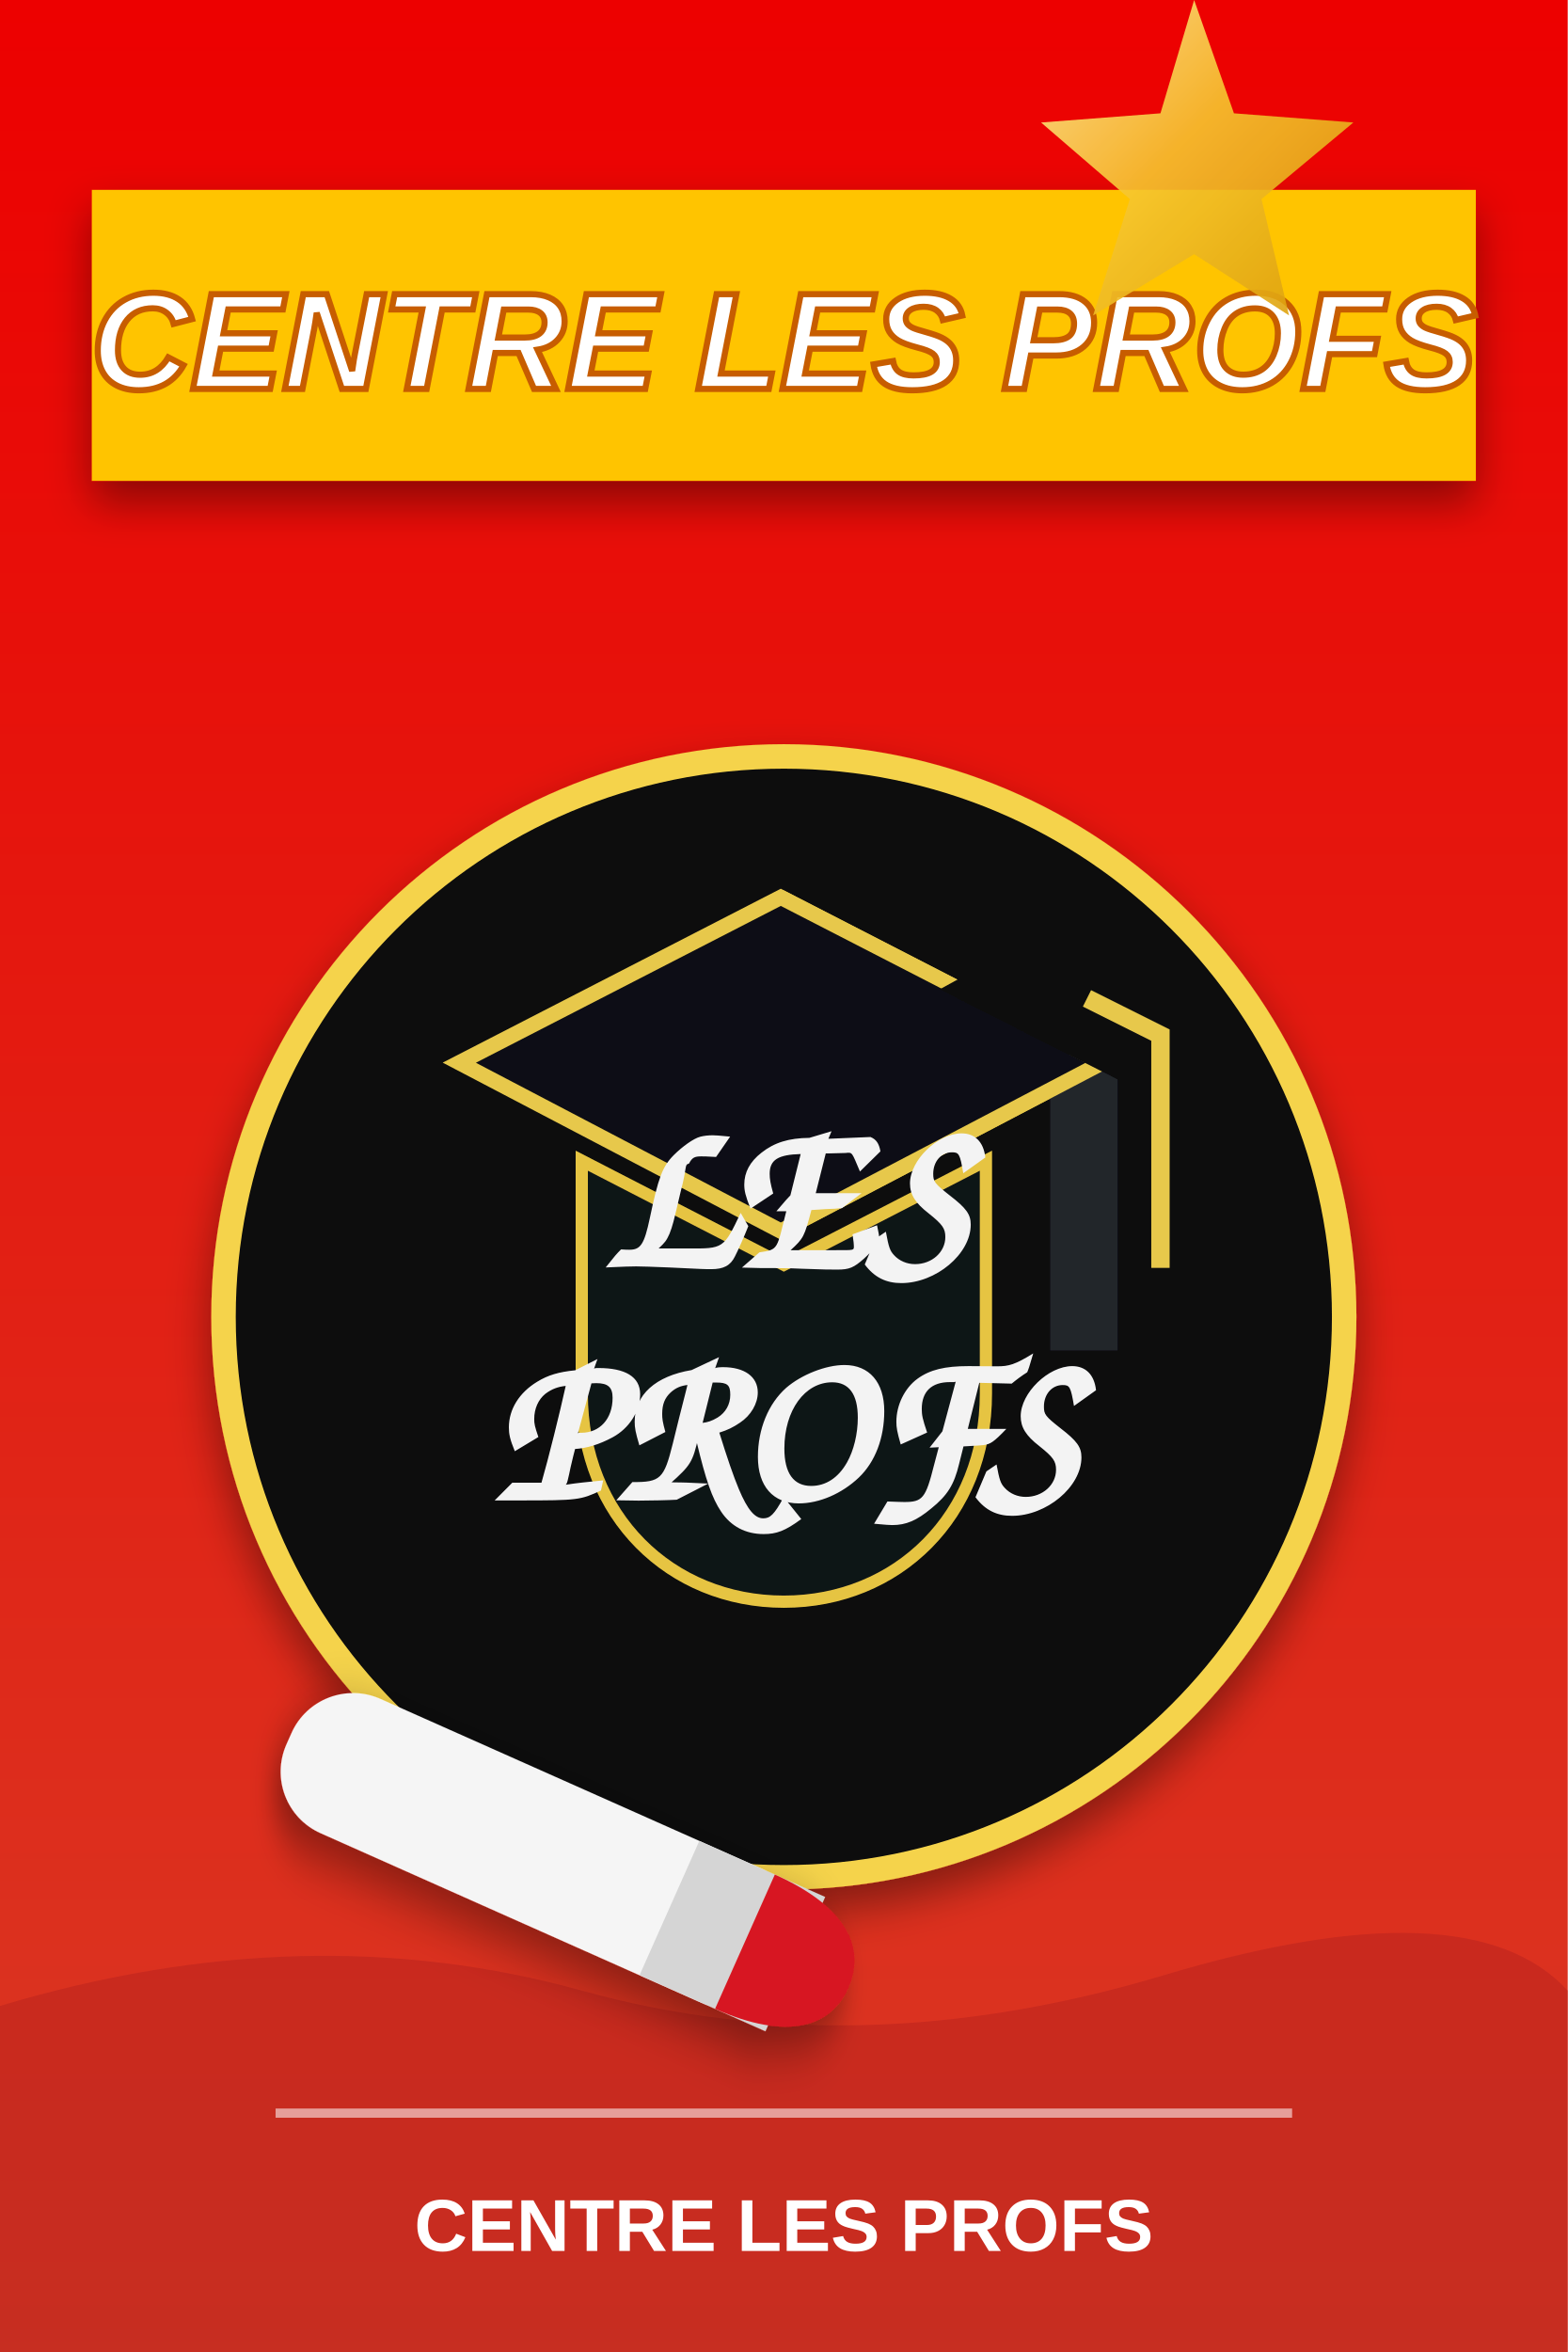
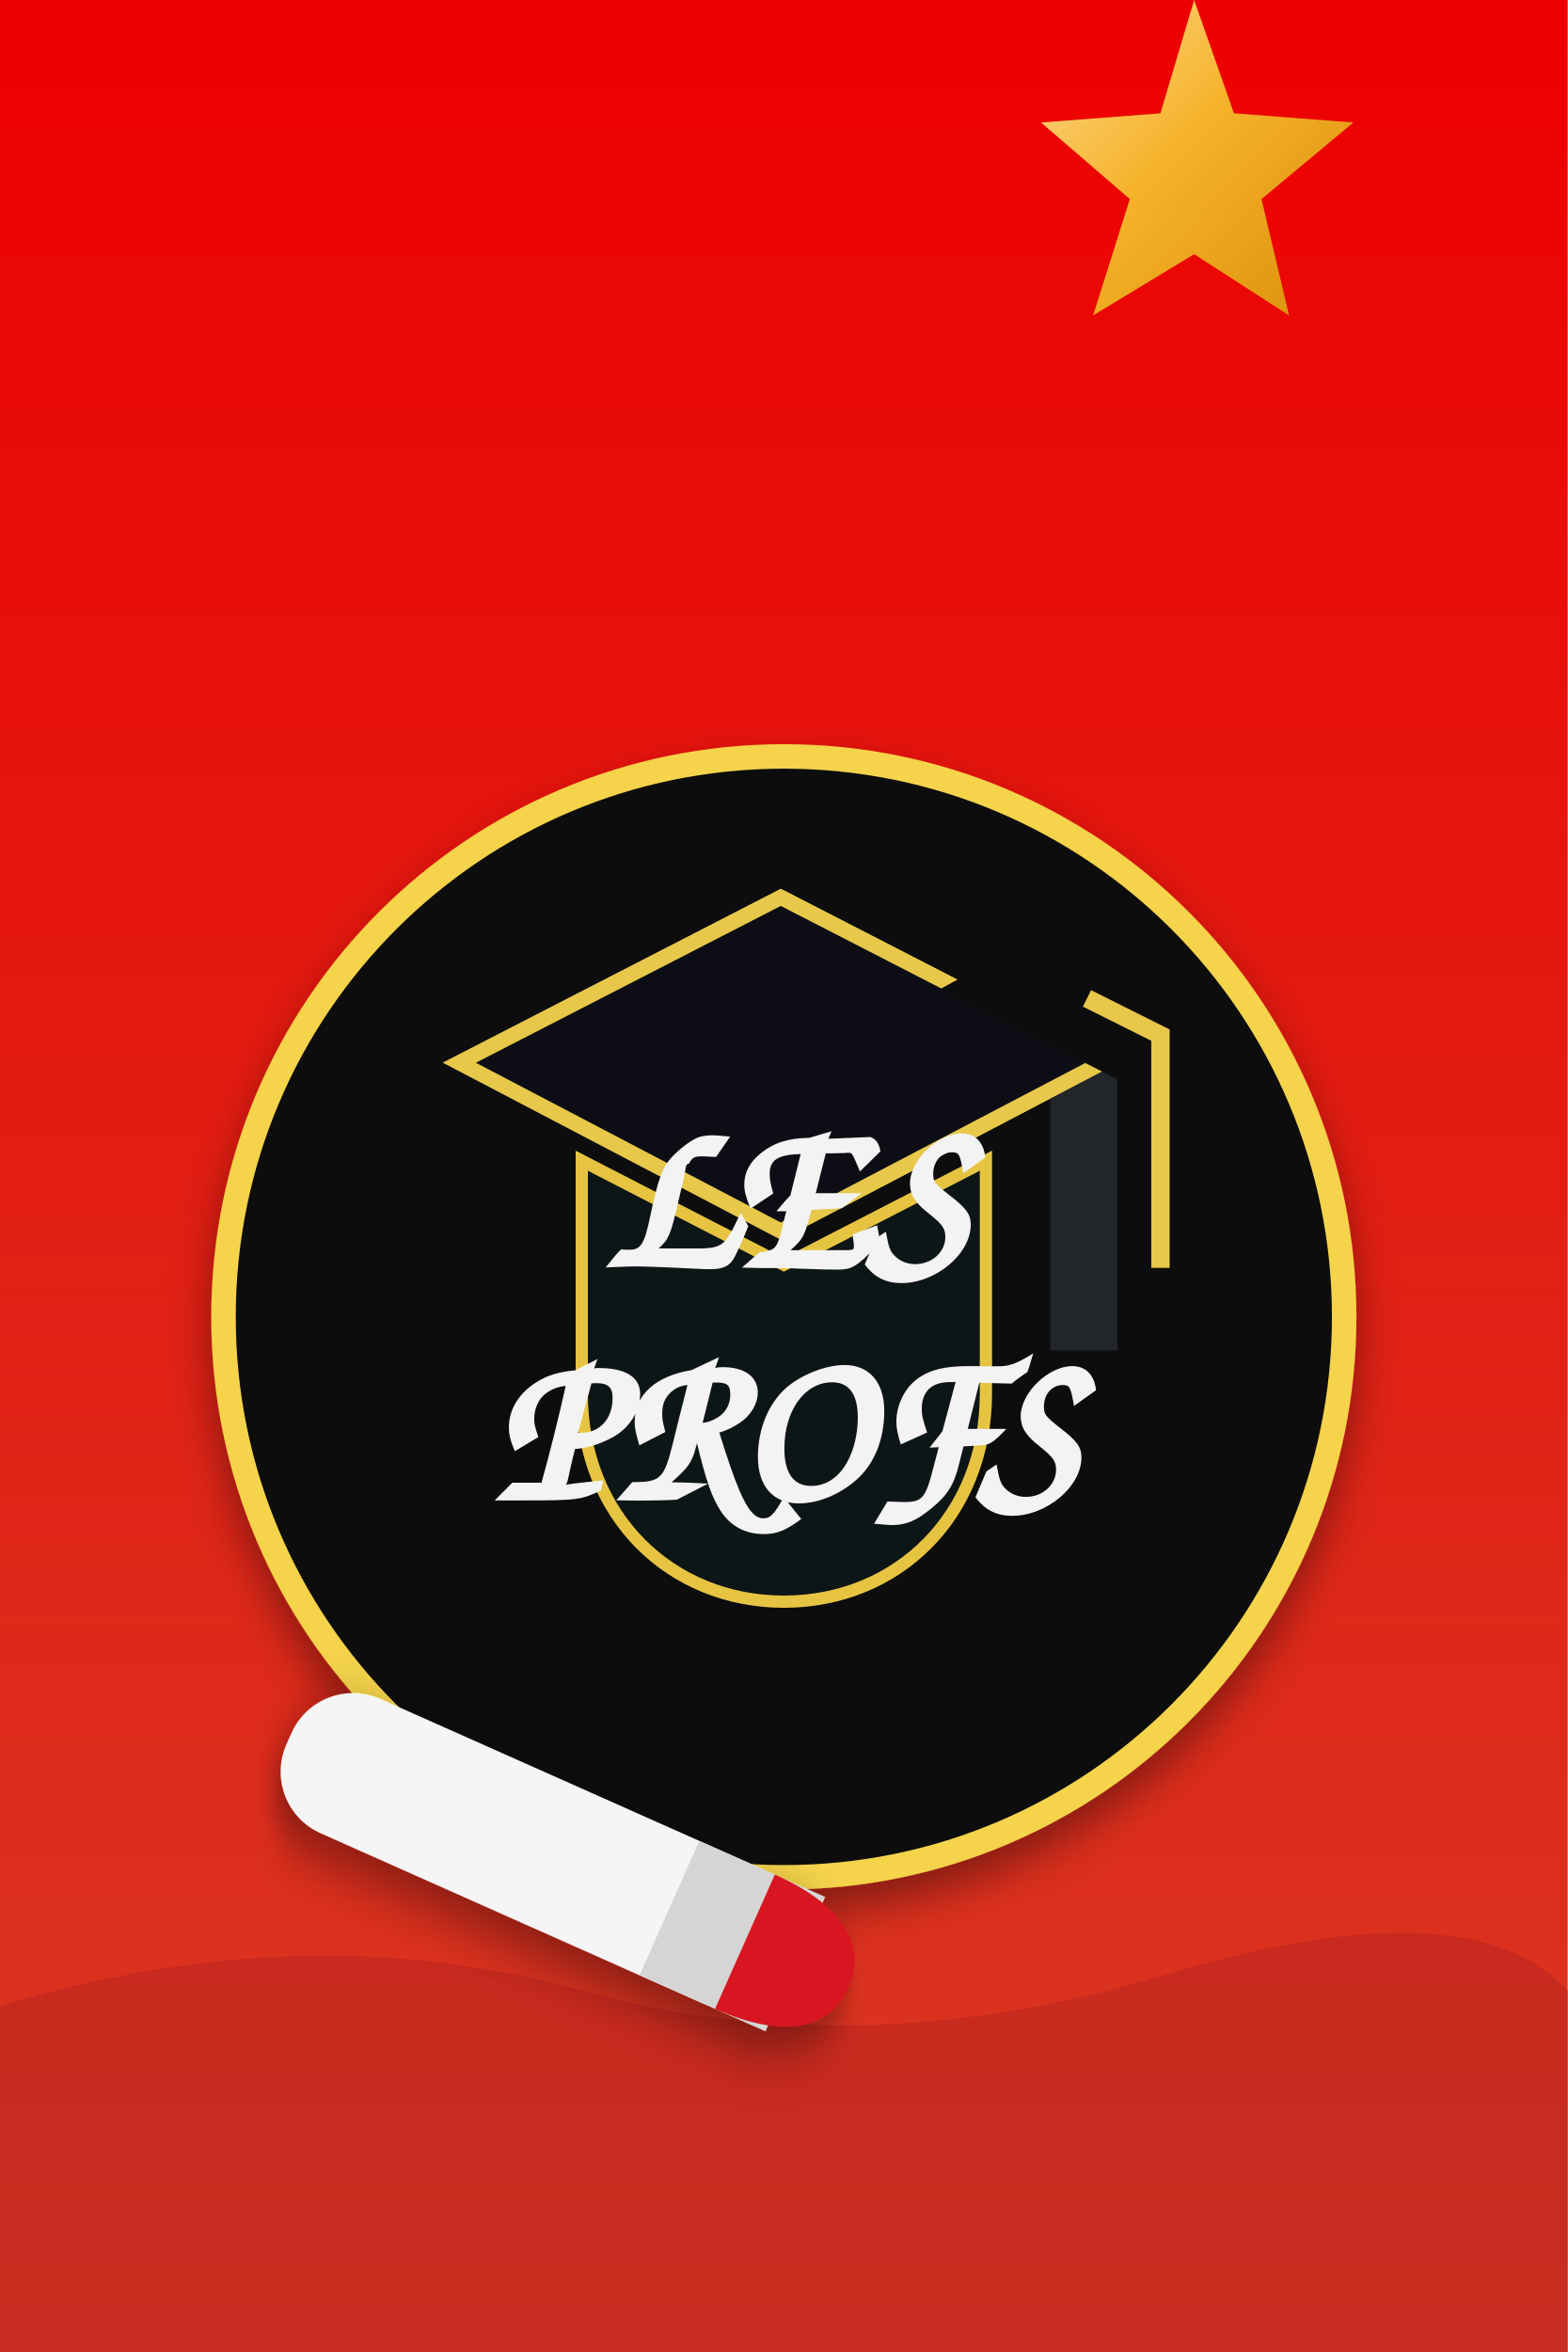
<svg xmlns="http://www.w3.org/2000/svg" viewBox="0 0 512 768" role="img" aria-label="Centre Les Profs">
  <defs>
    <linearGradient id="bg" x1="0" y1="0" x2="0" y2="1">
      <stop stop-color="#ed0000" />
      <stop offset="1" stop-color="#d83b25" />
    </linearGradient>
    <linearGradient id="gold" x1="0" y1="0" x2="1" y2="1">
      <stop stop-color="#fff2a0" />
      <stop offset=".45" stop-color="#f6c62f" />
      <stop offset="1" stop-color="#d99b08" />
    </linearGradient>
    <filter id="shadow" x="-30%" y="-30%" width="160%" height="160%">
      <feDropShadow dx="0" dy="7" stdDeviation="7" flood-opacity=".4" />
    </filter>
  </defs>
  <rect width="512" height="768" fill="url(#bg)" />
  <path d="M0 655 Q100 625 190 650 T380 645 T512 650 V768H0Z" fill="#b9231e" opacity=".55" />
-   <g filter="url(#shadow)">
-     <path d="M30 62H482V157H30Z" rx="12" fill="#ffc400" />
-     <text x="256" y="127" text-anchor="middle" font-family="Arial,sans-serif" font-size="45" font-weight="900" font-style="italic" fill="white" stroke="#c75d00" stroke-width="2">CENTRE LES PROFS</text>
-   </g>
  <path d="M390 0l13 37 39 3-30 25 9 38-31-20-33 20 12-38-29-25 39-3z" fill="url(#gold)" opacity=".9" />
  <g filter="url(#shadow)">
    <circle cx="256" cy="430" r="183" fill="#090a0d" stroke="#f5d34b" stroke-width="8" />
    <path d="M151 347l105-54 105 54-105 55z" fill="#16181c" stroke="#d9b638" stroke-width="4" />
    <path d="M190 379v76c0 40 29 68 66 68s66-28 66-68v-76l-66 34z" fill="#111318" stroke="#e6c443" stroke-width="4" />
    <path d="M330 347h35v94h-22v-82l-13-7z" fill="#24262c" />
    <path d="M255 293l105 54-105 55-105-55z" fill="#0d0e12" stroke="#e7c84b" stroke-width="5" />
    <path d="M338 306l63 32-31 17-63-32z" fill="#0a0b0e" />
    <path d="M355 326l24 12v76" fill="none" stroke="#e7c84b" stroke-width="6" />
    <text x="256" y="414" text-anchor="middle" font-family="cursive" font-size="70" font-weight="bold" fill="#f3f3f3">LES</text>
    <text x="256" y="490" text-anchor="middle" font-family="cursive" font-size="70" font-weight="bold" fill="#f3f3f3">PROFS</text>
  </g>
  <g transform="rotate(24 150 610)" filter="url(#shadow)">
    <rect x="82" y="570" width="180" height="48" rx="22" fill="#f5f5f5" />
    <rect x="218" y="570" width="45" height="48" fill="#d5d5d5" />
    <path d="M245 570c26 0 37 10 37 24s-11 24-37 24" fill="#d71920" />
  </g>
-   <path d="M90 690h332" stroke="#fff" stroke-width="3" opacity=".55" />
-   <text x="256" y="735" text-anchor="middle" font-family="Arial,sans-serif" font-size="24" font-weight="700" fill="white">CENTRE LES PROFS</text>
</svg>
